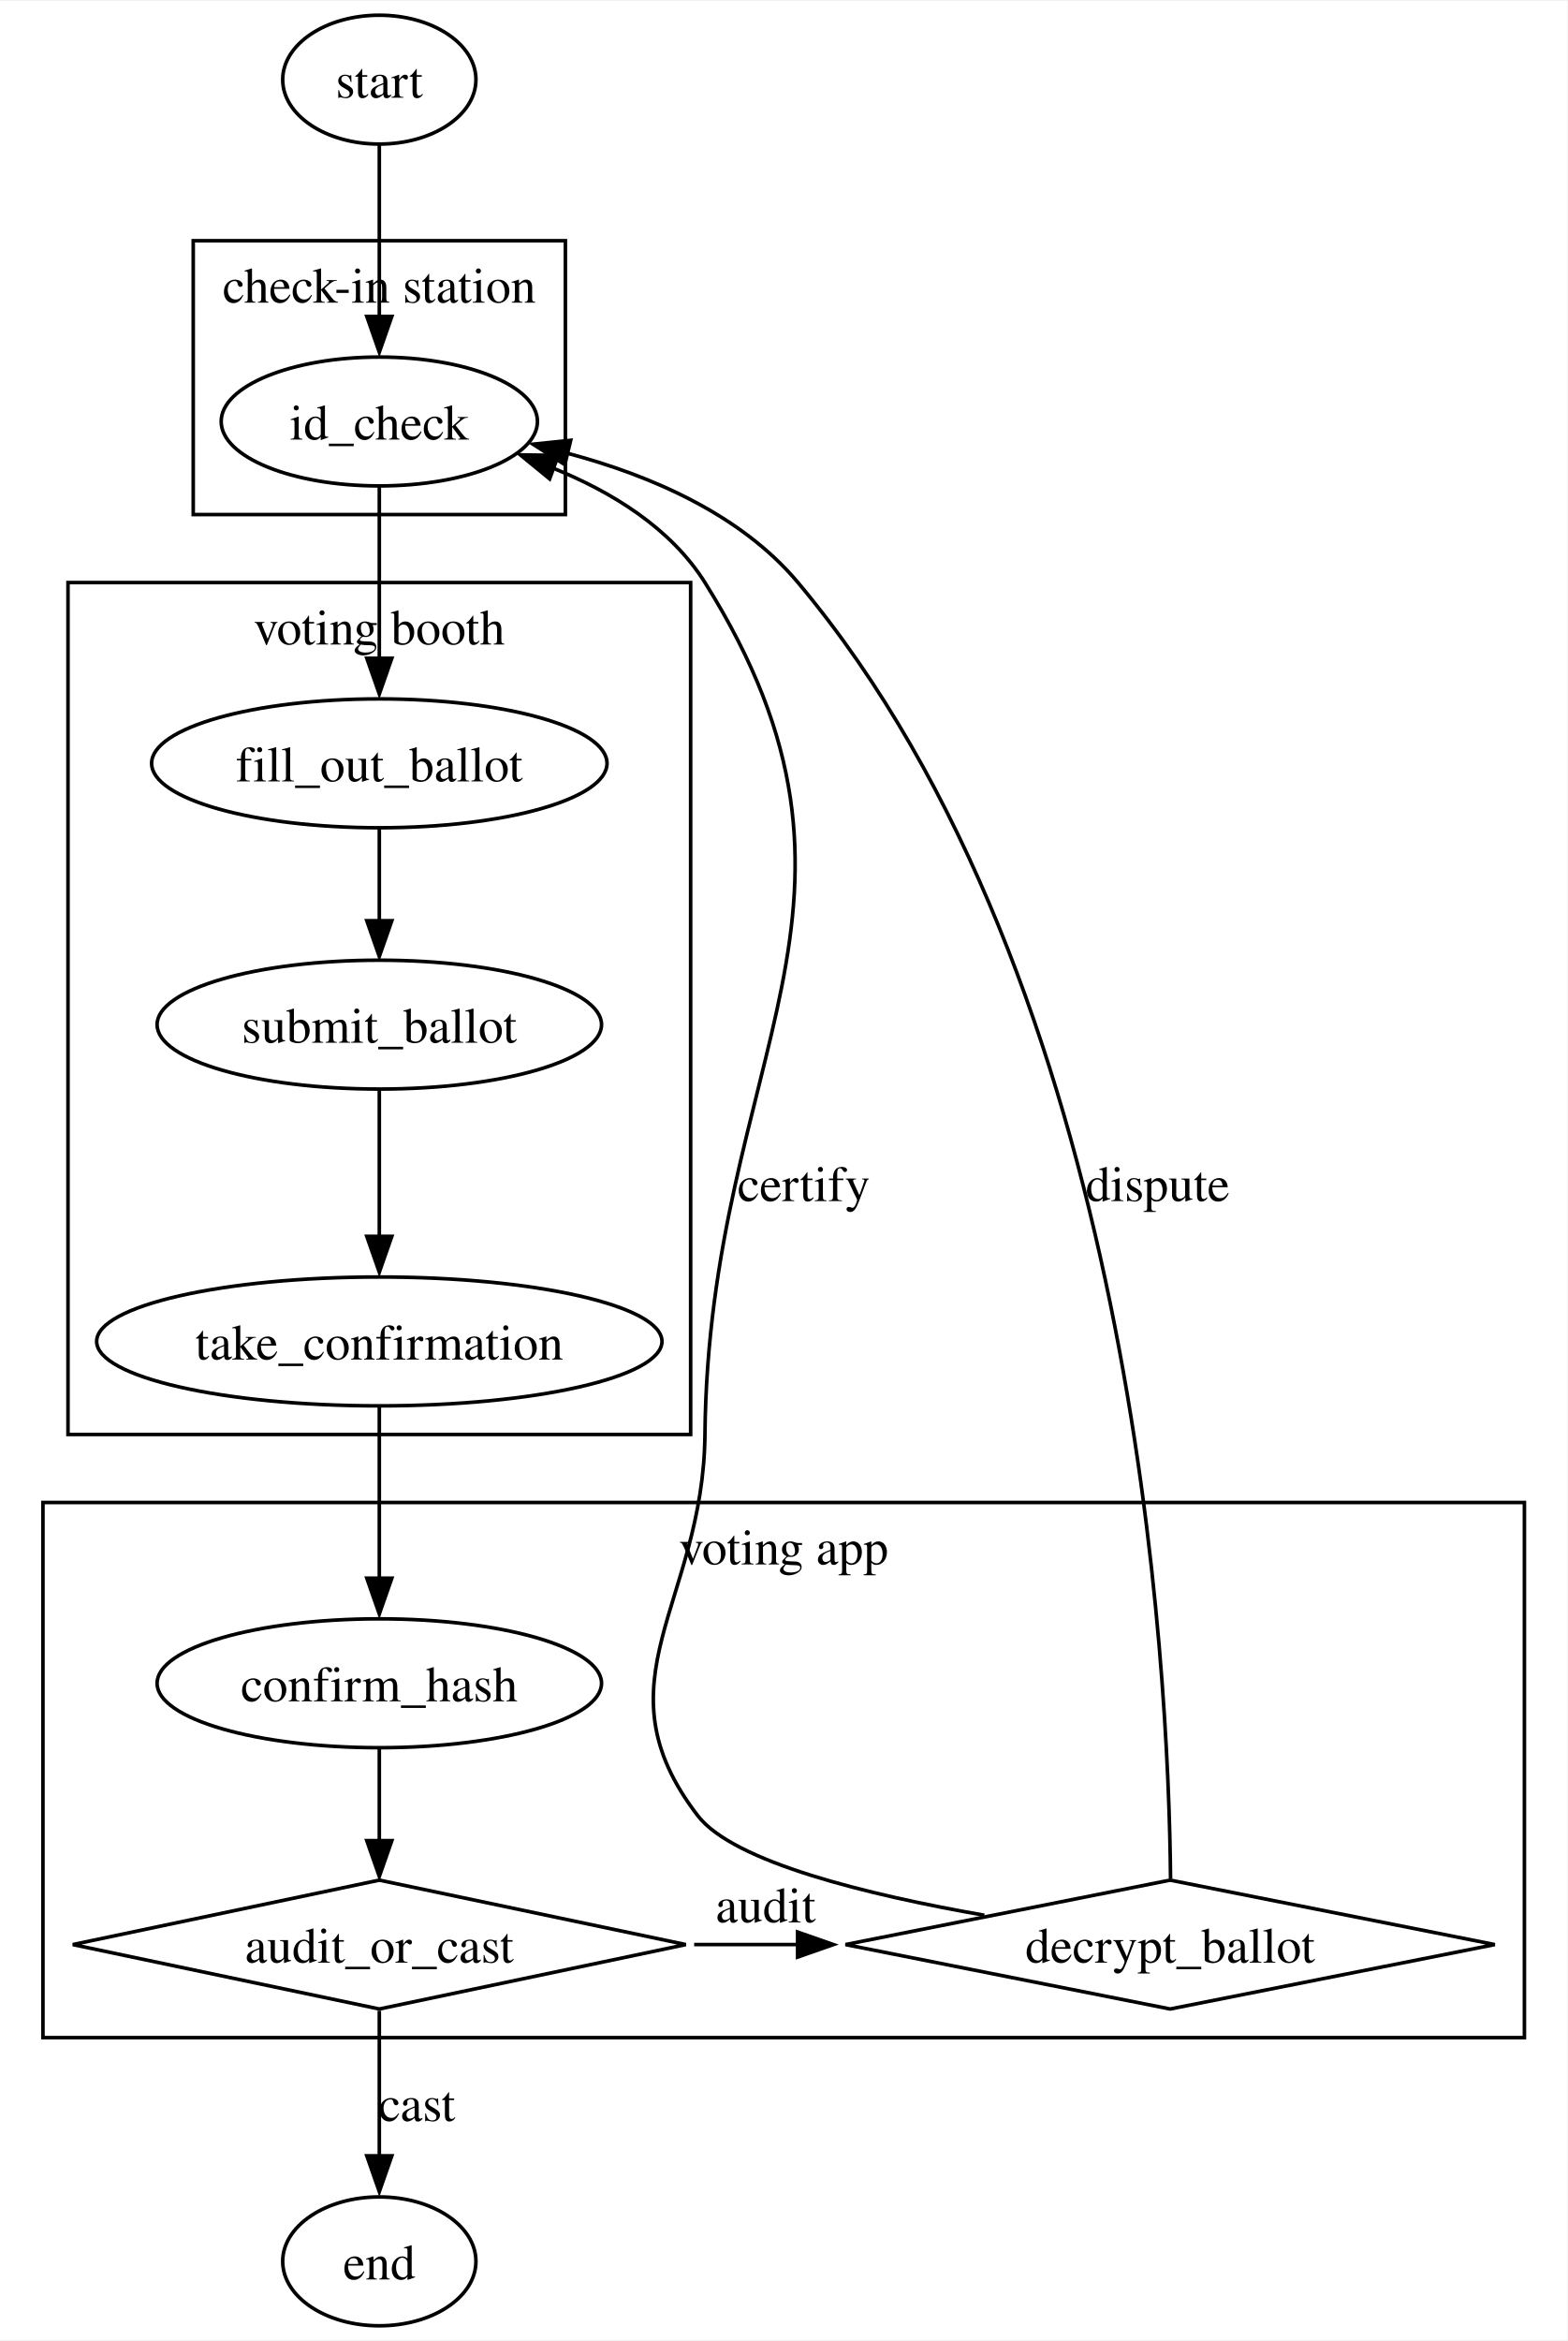
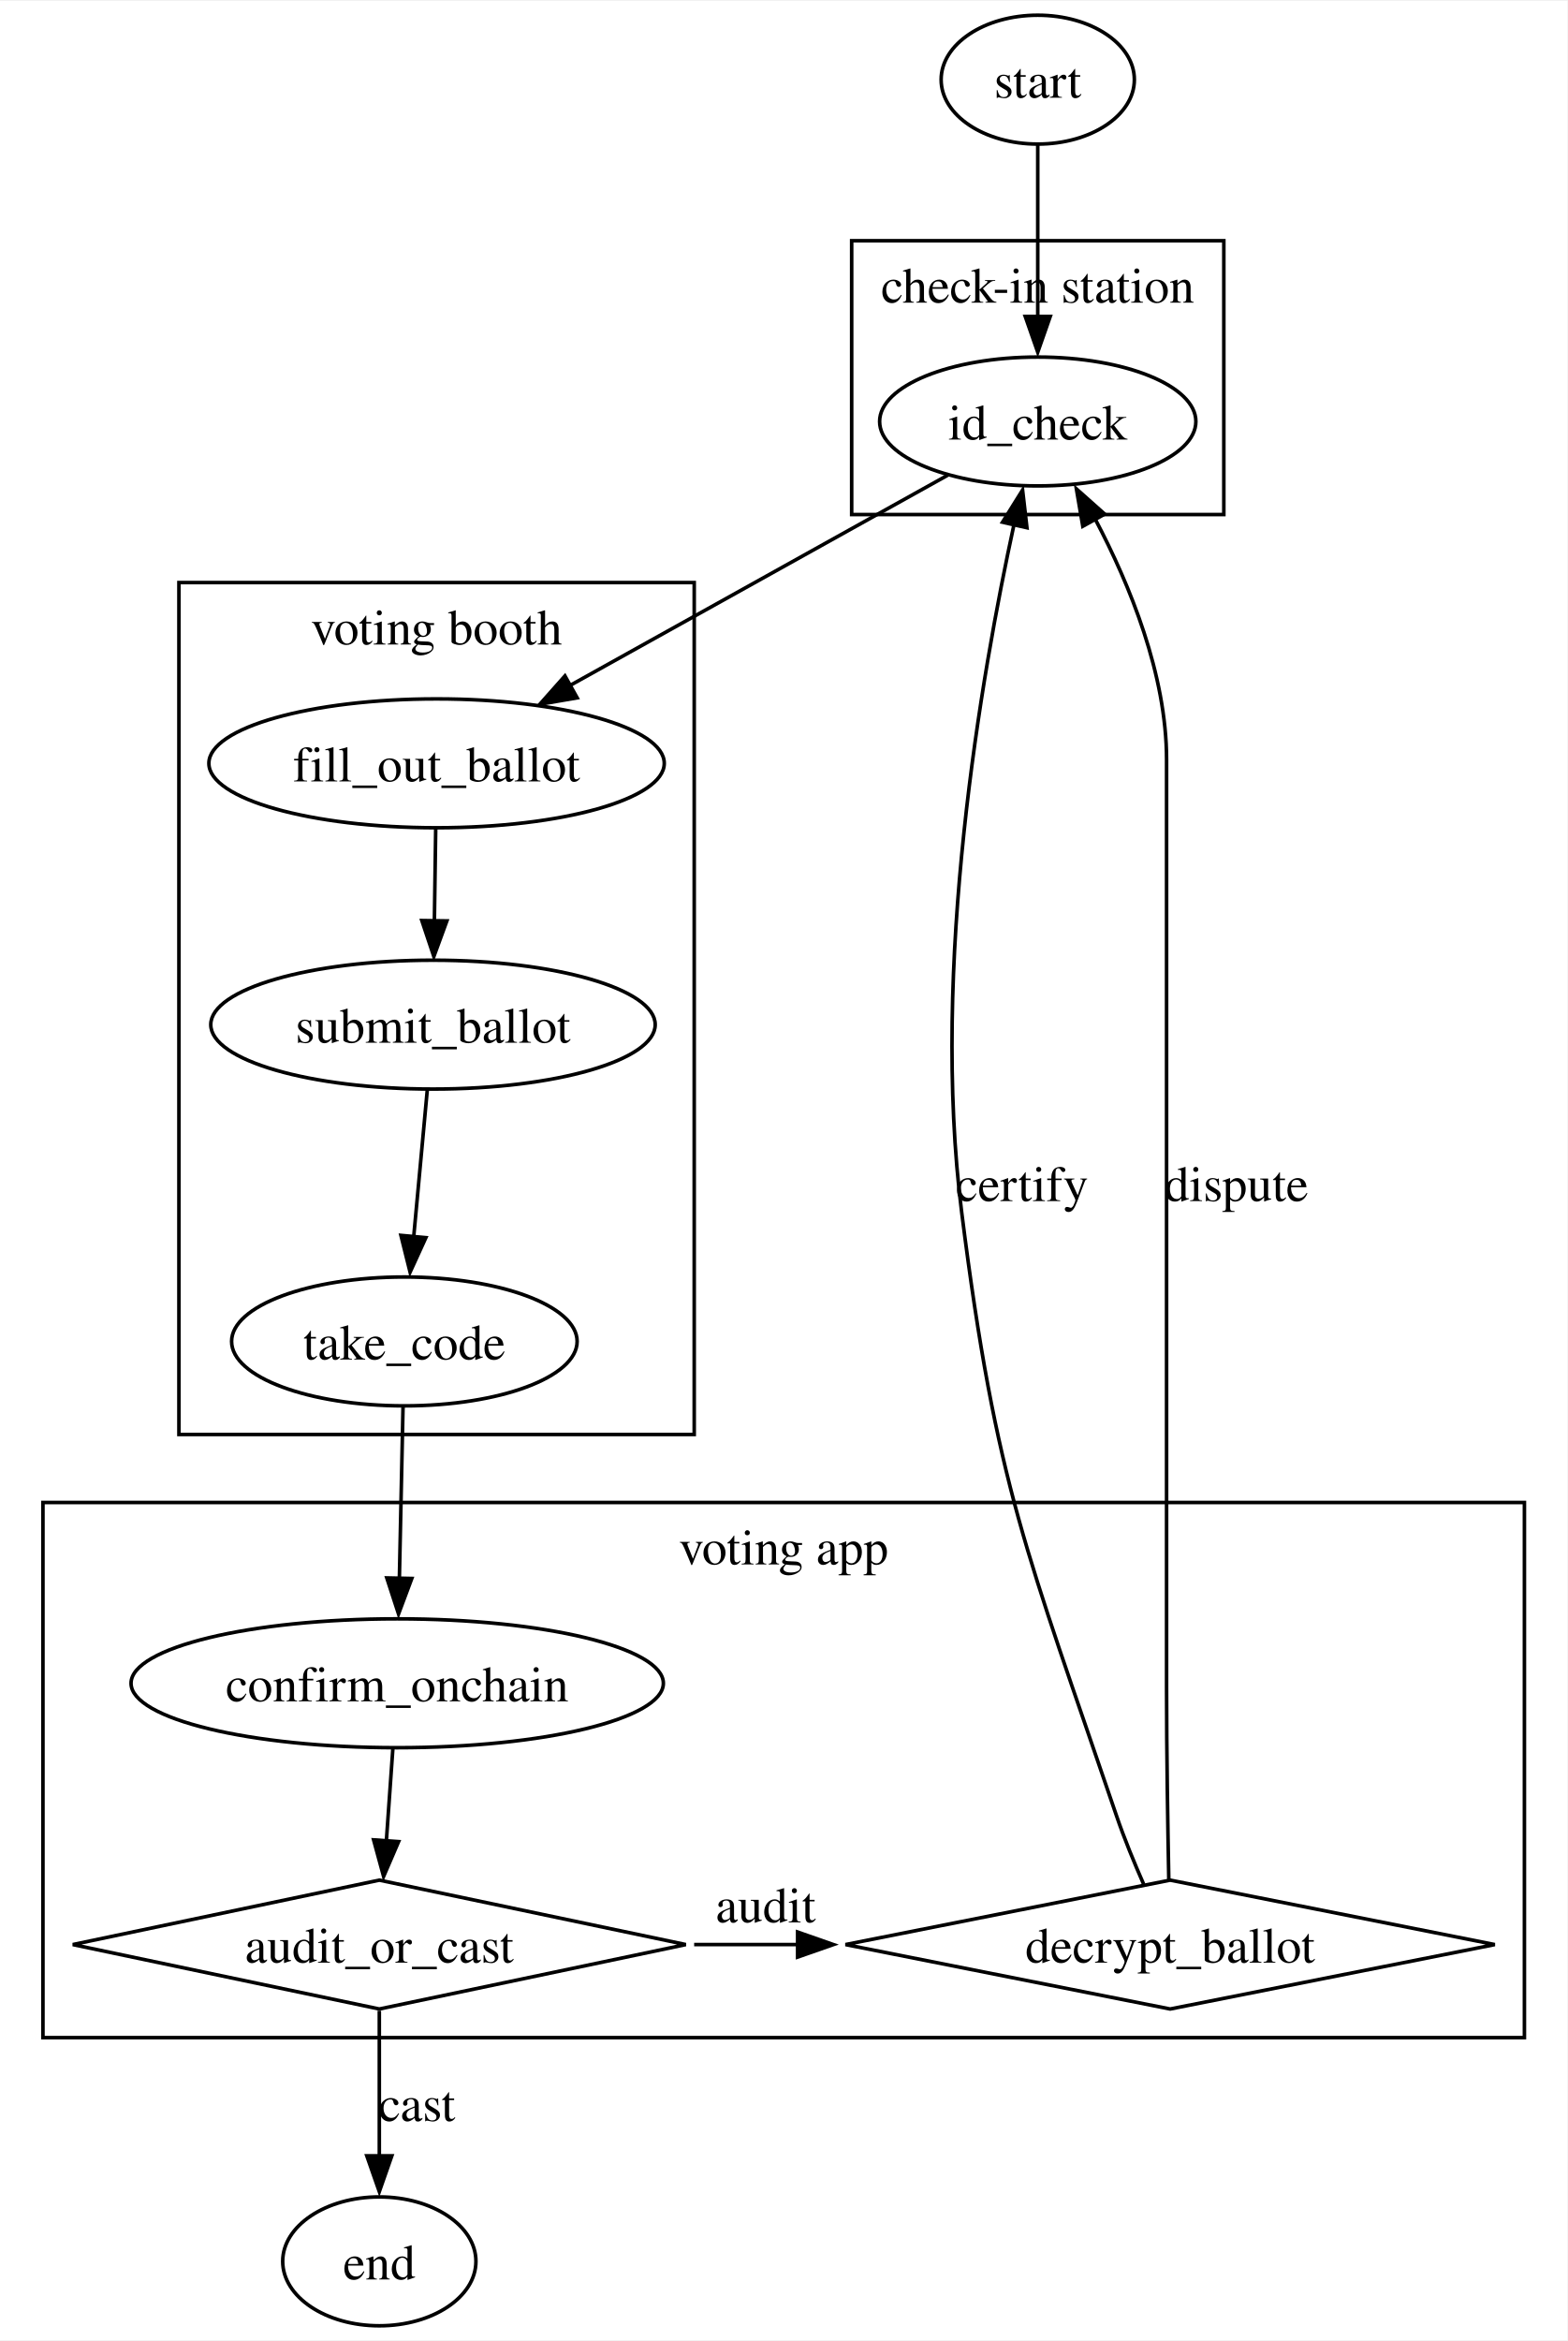
<svg xmlns="http://www.w3.org/2000/svg" width="438pt" height="654pt" viewBox="0.00 0.00 438.00 653.50">
  <g id="graph0" class="graph" transform="scale(1 1) rotate(0) translate(4 649.5)">
    <polygon fill="white" stroke="none" points="-4,4 -4,-649.5 434,-649.5 434,4 -4,4" />
    <g id="clust1" class="cluster">
-       <polygon fill="none" stroke="black" points="50,-506 50,-582.5 154,-582.5 154,-506 50,-506" />
-       <text text-anchor="middle" x="102" y="-565.2" font-family="Times,serif" font-size="14.00">check-in station</text>
+       <polygon fill="none" stroke="black" points="234,-506 234,-582.5 338,-582.5 338,-506 234,-506" />
+       <text text-anchor="middle" x="286" y="-565.2" font-family="Times,serif" font-size="14.00">check-in station</text>
    </g>
    <g id="clust2" class="cluster">
-       <polygon fill="none" stroke="black" points="15,-249 15,-487 189,-487 189,-249 15,-249" />
-       <text text-anchor="middle" x="102" y="-469.7" font-family="Times,serif" font-size="14.00">voting booth</text>
+       <polygon fill="none" stroke="black" points="46,-249 46,-487 190,-487 190,-249 46,-249" />
+       <text text-anchor="middle" x="118" y="-469.7" font-family="Times,serif" font-size="14.00">voting booth</text>
    </g>
    <g id="clust3" class="cluster">
      <polygon fill="none" stroke="black" points="8,-80.5 8,-230 422,-230 422,-80.5 8,-80.5" />
      <text text-anchor="middle" x="215" y="-212.7" font-family="Times,serif" font-size="14.00">voting app</text>
    </g>
    <g id="node1" class="node">
-       <ellipse fill="none" stroke="black" cx="102" cy="-627.5" rx="27" ry="18" />
-       <text text-anchor="middle" x="102" y="-622.45" font-family="Times,serif" font-size="14.00">start</text>
+       <ellipse fill="none" stroke="black" cx="286" cy="-627.5" rx="27" ry="18" />
+       <text text-anchor="middle" x="286" y="-622.45" font-family="Times,serif" font-size="14.00">start</text>
    </g>
    <g id="node2" class="node">
-       <ellipse fill="none" stroke="black" cx="102" cy="-532" rx="44.19" ry="18" />
-       <text text-anchor="middle" x="102" y="-526.95" font-family="Times,serif" font-size="14.00">id_check</text>
+       <ellipse fill="none" stroke="black" cx="286" cy="-532" rx="44.19" ry="18" />
+       <text text-anchor="middle" x="286" y="-526.95" font-family="Times,serif" font-size="14.00">id_check</text>
    </g>
    <g id="edge1" class="edge">
-       <path fill="none" stroke="black" d="M102,-609.35C102,-595.86 102,-576.78 102,-561.07" />
-       <polygon fill="black" stroke="black" points="105.5,-561.36 102,-551.36 98.5,-561.36 105.5,-561.36" />
+       <path fill="none" stroke="black" d="M286,-609.35C286,-595.86 286,-576.78 286,-561.07" />
+       <polygon fill="black" stroke="black" points="289.5,-561.36 286,-551.36 282.5,-561.36 289.5,-561.36" />
    </g>
    <g id="node3" class="node">
-       <ellipse fill="none" stroke="black" cx="102" cy="-436.5" rx="63.63" ry="18" />
-       <text text-anchor="middle" x="102" y="-431.45" font-family="Times,serif" font-size="14.00">fill_out_ballot</text>
+       <ellipse fill="none" stroke="black" cx="118" cy="-436.5" rx="63.63" ry="18" />
+       <text text-anchor="middle" x="118" y="-431.45" font-family="Times,serif" font-size="14.00">fill_out_ballot</text>
    </g>
    <g id="edge7" class="edge">
-       <path fill="none" stroke="black" d="M102,-513.85C102,-500.36 102,-481.28 102,-465.57" />
-       <polygon fill="black" stroke="black" points="105.5,-465.86 102,-455.86 98.5,-465.86 105.5,-465.86" />
+       <path fill="none" stroke="black" d="M260.85,-517C232.89,-501.44 187.46,-476.16 155.35,-458.29" />
+       <polygon fill="black" stroke="black" points="157.29,-454.8 146.85,-453 153.88,-460.92 157.29,-454.8" />
    </g>
    <g id="node4" class="node">
-       <ellipse fill="none" stroke="black" cx="102" cy="-363.5" rx="62.1" ry="18" />
-       <text text-anchor="middle" x="102" y="-358.45" font-family="Times,serif" font-size="14.00">submit_ballot</text>
+       <ellipse fill="none" stroke="black" cx="117" cy="-363.5" rx="62.1" ry="18" />
+       <text text-anchor="middle" x="117" y="-358.45" font-family="Times,serif" font-size="14.00">submit_ballot</text>
    </g>
    <g id="edge2" class="edge">
-       <path fill="none" stroke="black" d="M102,-418.31C102,-410.55 102,-401.18 102,-392.45" />
-       <polygon fill="black" stroke="black" points="105.5,-392.53 102,-382.53 98.5,-392.53 105.5,-392.53" />
+       <path fill="none" stroke="black" d="M117.76,-418.31C117.65,-410.55 117.52,-401.18 117.39,-392.45" />
+       <polygon fill="black" stroke="black" points="120.88,-392.48 117.24,-382.53 113.88,-392.58 120.88,-392.48" />
    </g>
    <g id="node5" class="node">
-       <ellipse fill="none" stroke="black" cx="102" cy="-275" rx="78.99" ry="18" />
-       <text text-anchor="middle" x="102" y="-269.95" font-family="Times,serif" font-size="14.00">take_confirmation</text>
+       <ellipse fill="none" stroke="black" cx="109" cy="-275" rx="48.28" ry="18" />
+       <text text-anchor="middle" x="109" y="-269.95" font-family="Times,serif" font-size="14.00">take_code</text>
    </g>
    <g id="edge3" class="edge">
-       <path fill="none" stroke="black" d="M102,-345.41C102,-333.64 102,-317.73 102,-304.11" />
-       <polygon fill="black" stroke="black" points="105.5,-304.35 102,-294.35 98.5,-304.35 105.5,-304.35" />
+       <path fill="none" stroke="black" d="M115.42,-345.41C114.33,-333.64 112.86,-317.73 111.6,-304.11" />
+       <polygon fill="black" stroke="black" points="115.01,-303.99 110.6,-294.35 108.04,-304.63 115.01,-303.99" />
    </g>
    <g id="node6" class="node">
-       <ellipse fill="none" stroke="black" cx="102" cy="-179.5" rx="62.1" ry="18" />
-       <text text-anchor="middle" x="102" y="-174.45" font-family="Times,serif" font-size="14.00">confirm_hash</text>
+       <ellipse fill="none" stroke="black" cx="107" cy="-179.5" rx="74.38" ry="18" />
+       <text text-anchor="middle" x="107" y="-174.45" font-family="Times,serif" font-size="14.00">confirm_onchain</text>
    </g>
    <g id="edge4" class="edge">
-       <path fill="none" stroke="black" d="M102,-256.85C102,-243.36 102,-224.28 102,-208.57" />
-       <polygon fill="black" stroke="black" points="105.5,-208.86 102,-198.86 98.5,-208.86 105.5,-208.86" />
+       <path fill="none" stroke="black" d="M108.63,-256.85C108.34,-243.36 107.94,-224.28 107.6,-208.57" />
+       <polygon fill="black" stroke="black" points="111.08,-208.78 107.37,-198.86 104.09,-208.93 111.08,-208.78" />
    </g>
    <g id="node7" class="node">
      <polygon fill="none" stroke="black" points="102,-124.5 16.35,-106.5 102,-88.5 187.65,-106.5 102,-124.5" />
      <text text-anchor="middle" x="102" y="-101.45" font-family="Times,serif" font-size="14.00">audit_or_cast</text>
    </g>
    <g id="edge5" class="edge">
-       <path fill="none" stroke="black" d="M102,-161.31C102,-153.55 102,-144.18 102,-135.45" />
-       <polygon fill="black" stroke="black" points="105.5,-135.53 102,-125.53 98.5,-135.53 105.5,-135.53" />
+       <path fill="none" stroke="black" d="M105.79,-161.31C105.24,-153.55 104.58,-144.18 103.97,-135.45" />
+       <polygon fill="black" stroke="black" points="107.39,-135.26 103.2,-125.53 100.41,-135.75 107.39,-135.26" />
    </g>
    <g id="node8" class="node">
      <polygon fill="none" stroke="black" points="323,-124.5 232.28,-106.5 323,-88.5 413.72,-106.5 323,-124.5" />
      <text text-anchor="middle" x="323" y="-101.45" font-family="Times,serif" font-size="14.00">decrypt_ballot</text>
    </g>
    <g id="edge6" class="edge">
      <path fill="none" stroke="black" d="M189.98,-106.5C199.51,-106.5 209.28,-106.5 218.98,-106.5" />
      <polygon fill="black" stroke="black" points="218.89,-110 228.89,-106.5 218.89,-103 218.89,-110" />
      <text text-anchor="middle" x="209.97" y="-112.7" font-family="Times,serif" font-size="14.00">audit</text>
    </g>
    <g id="node9" class="node">
      <ellipse fill="none" stroke="black" cx="102" cy="-18" rx="27" ry="18" />
      <text text-anchor="middle" x="102" y="-12.95" font-family="Times,serif" font-size="14.00">end</text>
    </g>
    <g id="edge8" class="edge">
      <path fill="none" stroke="black" d="M102,-88C102,-76.27 102,-60.58 102,-47.12" />
      <polygon fill="black" stroke="black" points="105.5,-47.48 102,-37.48 98.5,-47.48 105.5,-47.48" />
      <text text-anchor="middle" x="112.5" y="-57.2" font-family="Times,serif" font-size="14.00">cast</text>
    </g>
    <g id="edge9" class="edge">
-       <path fill="none" stroke="black" d="M271.08,-114.69C238.55,-120.38 200.98,-129.53 191,-142.5 162.13,-180.02 192.55,-201.66 193,-249 194,-354.77 249.21,-397.39 193,-487 183.42,-502.27 166.89,-512.36 150.52,-518.98" />
-       <polygon fill="black" stroke="black" points="149.6,-515.96 141.41,-522.67 152,-522.53 149.6,-515.96" />
-       <text text-anchor="middle" x="220.62" y="-314.2" font-family="Times,serif" font-size="14.00">certify</text>
+       <path fill="none" stroke="black" d="M315.61,-123.33C313,-129.26 310.17,-136.12 308,-142.5 283.09,-215.69 274.44,-234.29 264.75,-311 256.05,-379.9 270.27,-461.34 279.35,-503.15" />
+       <polygon fill="black" stroke="black" points="276.15,-503.86 281.76,-512.85 282.98,-502.32 276.15,-503.86" />
+       <text text-anchor="middle" x="281.62" y="-314.2" font-family="Times,serif" font-size="14.00">certify</text>
    </g>
    <g id="edge10" class="edge">
-       <path fill="none" stroke="black" d="M323.11,-124.93C322.59,-183.28 313.39,-374.47 219,-487 202.93,-506.16 177.61,-516.99 154.64,-523.1" />
-       <polygon fill="black" stroke="black" points="153.85,-519.93 144.94,-525.66 155.48,-526.74 153.85,-519.93" />
-       <text text-anchor="middle" x="319.5" y="-314.2" font-family="Times,serif" font-size="14.00">dispute</text>
+       <path fill="none" stroke="black" d="M322.62,-124.72C322.34,-139.09 322,-160.13 322,-178.5 322,-437.5 322,-437.5 322,-437.5 322,-461.31 311.71,-486.39 302.13,-504.58" />
+       <polygon fill="black" stroke="black" points="298.59,-502.73 296.8,-513.17 304.71,-506.13 298.59,-502.73" />
+       <text text-anchor="middle" x="341.5" y="-314.2" font-family="Times,serif" font-size="14.00">dispute</text>
    </g>
  </g>
</svg>
